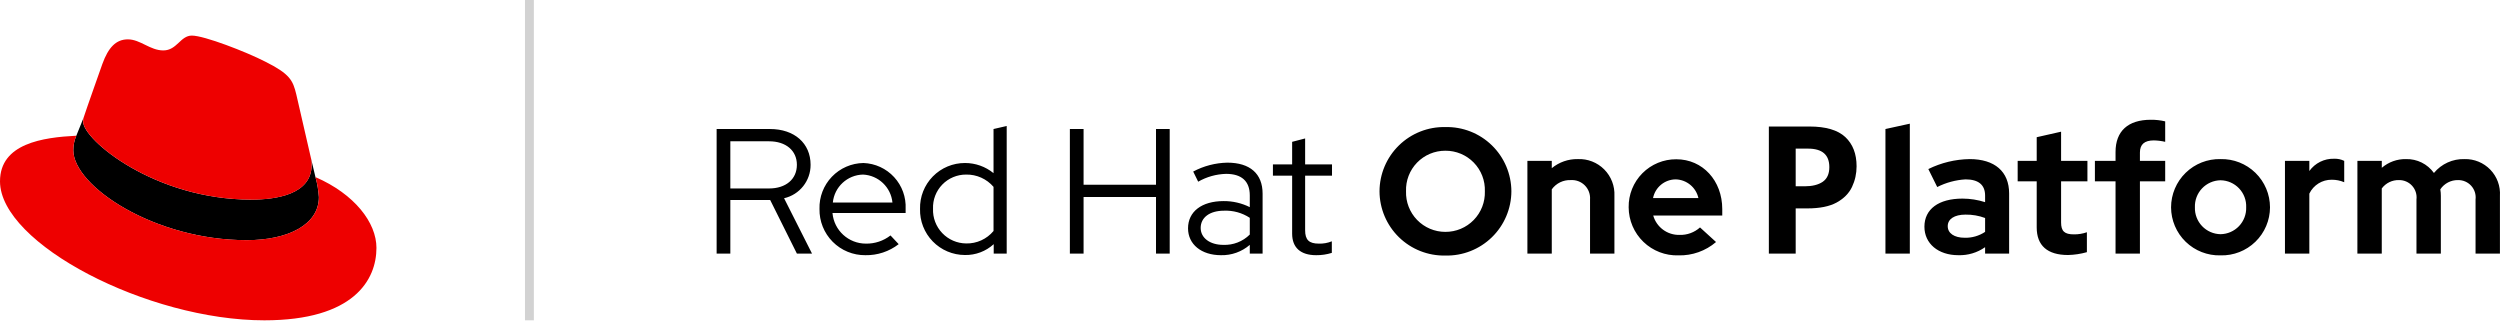
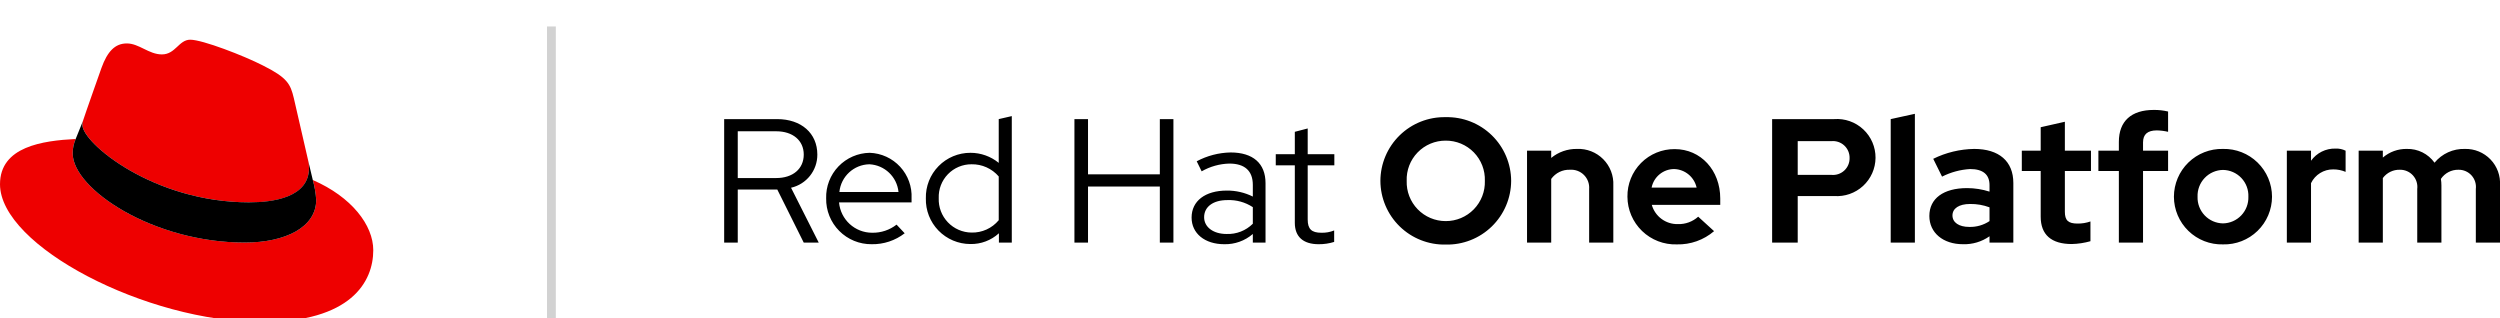
- <svg xmlns="http://www.w3.org/2000/svg" id="logo" width="280.968" height="36" viewBox="0 0 280.968 36">
-   <path id="Path_1791" data-name="Path 1791" d="M64.792,48.76a11.056,11.056,0,0,1,.385,2.251c0,3.111-3.5,4.838-8.1,4.838-10.394.007-19.5-6.082-19.5-10.107a4.1,4.1,0,0,1,.336-1.629l.814-2.013a1.428,1.428,0,0,0-.049.422c0,2.049,8.069,8.767,18.88,8.767,2.781,0,6.8-.573,6.8-3.88a3.11,3.11,0,0,0-.069-.76Z" transform="translate(-29.338 -28.855)" />
-   <path id="Path_1792" data-name="Path 1792" d="M28.723,18.942c2.781,0,6.8-.573,6.8-3.88a3.11,3.11,0,0,0-.069-.76L33.8,7.111c-.382-1.582-.718-2.3-3.5-3.689C28.149,2.32,23.453.5,22.063.5c-1.294,0-1.669,1.667-3.212,1.667-1.485,0-2.587-1.244-3.977-1.244-1.334,0-2.2.909-2.874,2.778,0,0-1.869,5.271-2.109,6.036a1.429,1.429,0,0,0-.049.431c0,2.049,8.069,8.767,18.88,8.767M35.954,16.4a11.055,11.055,0,0,1,.385,2.251c0,3.111-3.5,4.838-8.1,4.838-10.394.007-19.5-6.082-19.5-10.107a4.1,4.1,0,0,1,.336-1.629C5.339,11.944.5,12.611.5,16.882c0,7,16.58,15.618,29.708,15.618,10.065,0,12.6-4.551,12.6-8.144,0-2.827-2.445-6.036-6.853-7.951" transform="translate(-0.5 3.5)" fill="#e00" />
-   <path id="Path_1793" data-name="Path 1793" d="M1.54,0H3.08V-6.02H7.56l3,6.02h1.7L9.12-6.22A3.836,3.836,0,0,0,12.1-9.98C12.1-12.4,10.28-14,7.54-14h-6Zm5.9-12.62c1.88,0,3.12,1.04,3.12,2.64,0,1.62-1.24,2.66-3.12,2.66H3.08v-5.3ZM22-1.06l-.92-.98a4.366,4.366,0,0,1-2.76.92,3.765,3.765,0,0,1-3.76-3.44h8.22v-.46a4.917,4.917,0,0,0-1.29-3.572,4.917,4.917,0,0,0-3.45-1.588,5.014,5.014,0,0,0-3.55,1.546A5.014,5.014,0,0,0,13.1-5.02a5.106,5.106,0,0,0,1.481,3.691A5.106,5.106,0,0,0,18.26.18,5.931,5.931,0,0,0,22-1.06ZM18-8.88a3.488,3.488,0,0,1,3.3,3.14H14.6A3.486,3.486,0,0,1,18-8.88ZM32.68,0h1.46V-14.34L32.66-14v4.96a5.051,5.051,0,0,0-3.2-1.14,5.038,5.038,0,0,0-3.621,1.511A5.038,5.038,0,0,0,24.4-5.02a5.051,5.051,0,0,0,1.429,3.651A5.051,5.051,0,0,0,29.44.16a4.656,4.656,0,0,0,3.24-1.22ZM25.86-5.04A3.7,3.7,0,0,1,26.9-7.755,3.7,3.7,0,0,1,29.58-8.88,3.961,3.961,0,0,1,32.66-7.5v4.96a3.884,3.884,0,0,1-3.08,1.4A3.756,3.756,0,0,1,26.9-2.3,3.756,3.756,0,0,1,25.86-5.04ZM41.24,0h1.54V-6.36h8.14V0h1.54V-14H50.92v6.26H42.78V-14H41.24ZM58.22.18A4.773,4.773,0,0,0,61.46-.98V0H62.9V-6.74c0-2.24-1.42-3.48-3.96-3.48a8.511,8.511,0,0,0-3.84,1l.56,1.14a6.645,6.645,0,0,1,3.14-.88c1.74,0,2.66.82,2.66,2.42v1.32a6.492,6.492,0,0,0-2.94-.68c-2.46,0-4,1.18-4,3.06C54.52-1.04,56.02.18,58.22.18ZM55.94-2.88c0-1.18,1.02-1.94,2.62-1.94a4.9,4.9,0,0,1,2.9.8v1.88A3.993,3.993,0,0,1,58.48-.98C56.98-.98,55.94-1.76,55.94-2.88Zm10.28.64c0,1.58.96,2.42,2.7,2.42a5.681,5.681,0,0,0,1.76-.26v-1.3a3.573,3.573,0,0,1-1.46.26c-1.1,0-1.54-.42-1.54-1.5V-8.76H70.7v-1.26H67.68v-2.92l-1.46.38v2.54H64.06v1.26h2.16ZM90.86-7a7.25,7.25,0,0,0-2.194-5.168A7.25,7.25,0,0,0,83.44-14.22a7.245,7.245,0,0,0-5.215,2.058A7.245,7.245,0,0,0,76.04-7a7.245,7.245,0,0,0,2.185,5.162A7.245,7.245,0,0,0,83.44.22a7.25,7.25,0,0,0,5.226-2.052A7.25,7.25,0,0,0,90.86-7ZM87.88-7a4.421,4.421,0,0,1-1.251,3.223A4.421,4.421,0,0,1,83.44-2.44a4.417,4.417,0,0,1-3.177-1.343A4.417,4.417,0,0,1,79.02-7a4.4,4.4,0,0,1,1.238-3.222A4.4,4.4,0,0,1,83.44-11.56a4.409,4.409,0,0,1,3.193,1.333A4.409,4.409,0,0,1,87.88-7Zm4.78,7H95.4V-7.22a2.5,2.5,0,0,1,2.14-1.04,2.032,2.032,0,0,1,1.577.6A2.032,2.032,0,0,1,99.7-6.08V0h2.74V-6.48a3.953,3.953,0,0,0-1.146-2.979A3.953,3.953,0,0,0,98.32-10.62,4.473,4.473,0,0,0,95.4-9.6v-.82H92.66Zm21.2-1.3-1.8-1.64a3.28,3.28,0,0,1-2.3.84,3,3,0,0,1-2.96-2.18h7.76V-5c0-3.2-2.2-5.6-5.16-5.6a5.319,5.319,0,0,0-3.817,1.572A5.319,5.319,0,0,0,104.04-5.2,5.425,5.425,0,0,0,105.7-1.317,5.425,5.425,0,0,0,109.64.2a6.246,6.246,0,0,0,4.22-1.5Zm-4.52-7.04a2.688,2.688,0,0,1,2.54,2.1h-5.1a2.617,2.617,0,0,1,2.56-2.1Zm26.3-6.26-2.74.6V0h2.74ZM141.08.18a4.952,4.952,0,0,0,3.02-.9V0h2.7V-6.76c0-2.46-1.62-3.86-4.44-3.86a10.865,10.865,0,0,0-4.64,1.12l1,2.02a8.075,8.075,0,0,1,3.18-.86c1.46,0,2.2.62,2.2,1.82v.74a8.427,8.427,0,0,0-2.54-.4c-2.68,0-4.28,1.18-4.28,3.16C137.28-1.12,138.84.18,141.08.18ZM139.9-3.08c0-.8.74-1.3,2-1.3a6.054,6.054,0,0,1,2.2.38v1.56a3.945,3.945,0,0,1-2.3.66C140.64-1.78,139.9-2.28,139.9-3.08Zm10,.14c0,2.04,1.2,3.1,3.52,3.1a8.5,8.5,0,0,0,2.12-.32V-2.4a4.215,4.215,0,0,1-1.46.24c-1.06,0-1.44-.36-1.44-1.34V-8.12h2.96v-2.3h-2.96V-13.7l-2.74.62v2.66h-2.14v2.3h2.14Zm6.54-7.48v2.3h2.32V0h2.74V-8.12h2.84v-2.3H161.5v-.94c0-.92.52-1.36,1.56-1.36a6.05,6.05,0,0,1,1.28.16v-2.3a6.692,6.692,0,0,0-1.62-.18c-2.56,0-3.96,1.28-3.96,3.62v1ZM165-5.2a5.415,5.415,0,0,0,1.642,3.871A5.415,5.415,0,0,0,170.56.2a5.415,5.415,0,0,0,3.918-1.529A5.415,5.415,0,0,0,176.12-5.2a5.431,5.431,0,0,0-1.64-3.879,5.431,5.431,0,0,0-3.92-1.541,5.431,5.431,0,0,0-3.92,1.541A5.431,5.431,0,0,0,165-5.2Zm5.56,3.02a2.926,2.926,0,0,1-2.073-.906A2.926,2.926,0,0,1,167.68-5.2a2.932,2.932,0,0,1,.8-2.125,2.932,2.932,0,0,1,2.079-.915,2.919,2.919,0,0,1,2.083.911,2.919,2.919,0,0,1,.8,2.129,2.926,2.926,0,0,1-.807,2.114,2.926,2.926,0,0,1-2.073.906ZM177.8,0h2.74V-6.74a2.758,2.758,0,0,1,2.52-1.56,3.5,3.5,0,0,1,1.4.28v-2.4a2.361,2.361,0,0,0-1.14-.24,3.315,3.315,0,0,0-2.78,1.38v-1.14H177.8Zm8.14,0h2.74V-7.32a2.326,2.326,0,0,1,1.94-.94,1.945,1.945,0,0,1,1.476.644,1.945,1.945,0,0,1,.484,1.536V0h2.74V-6.48a4.43,4.43,0,0,0-.06-.74,2.346,2.346,0,0,1,2-1.04,1.945,1.945,0,0,1,1.476.644,1.945,1.945,0,0,1,.484,1.536V0h2.74V-6.48a3.887,3.887,0,0,0-1.077-2.948,3.887,3.887,0,0,0-2.9-1.192,4.287,4.287,0,0,0-3.44,1.56,3.741,3.741,0,0,0-3.14-1.56,4.053,4.053,0,0,0-2.72.98v-.78h-2.74Z" transform="translate(79 28.5)" />
-   <line id="Line_286" data-name="Line 286" y2="36" transform="translate(59.5)" fill="none" stroke="#d2d2d2" stroke-width="1" />
-   <text id="P" transform="translate(197 28.5)" font-size="20" font-family="RedHatDisplay-Bold, Red Hat Display" font-weight="700">
-     <tspan x="0" y="0">P</tspan>
-   </text>
+ <svg xmlns="http://www.w3.org/2000/svg" width="283.36" height="36" viewBox="0 0 283.36 36">
+   <g transform="translate(2967 -3890.5)">
+     <line y2="36" transform="translate(-2904.5 3893.5)" fill="none" stroke="#d2d2d2" stroke-width="1" />
+     <g transform="translate(-2967 3895)">
+       <path d="M28.723,18.942c2.781,0,6.8-.573,6.8-3.88a3.11,3.11,0,0,0-.069-.76L33.8,7.111c-.382-1.582-.718-2.3-3.5-3.689C28.149,2.32,23.453.5,22.063.5c-1.294,0-1.669,1.667-3.212,1.667-1.485,0-2.587-1.244-3.977-1.244-1.334,0-2.2.909-2.874,2.778,0,0-1.869,5.271-2.109,6.036a1.429,1.429,0,0,0-.049.431c0,2.049,8.069,8.767,18.88,8.767M35.954,16.4a11.055,11.055,0,0,1,.385,2.251c0,3.111-3.5,4.838-8.1,4.838-10.394.007-19.5-6.082-19.5-10.107a4.1,4.1,0,0,1,.336-1.629C5.339,11.944.5,12.611.5,16.882c0,7,16.58,15.618,29.708,15.618,10.065,0,12.6-4.551,12.6-8.144,0-2.827-2.445-6.036-6.853-7.951" transform="translate(-0.5 -0.5)" fill="#e00" />
+       <path d="M64.792,48.76a11.056,11.056,0,0,1,.385,2.251c0,3.111-3.5,4.838-8.1,4.838-10.394.007-19.5-6.082-19.5-10.107a4.1,4.1,0,0,1,.336-1.629l.814-2.013a1.428,1.428,0,0,0-.049.422c0,2.049,8.069,8.767,18.88,8.767,2.781,0,6.8-.573,6.8-3.88a3.11,3.11,0,0,0-.069-.76Z" transform="translate(-29.338 -32.856)" />
+     </g>
+     <path d="M1.54,0H3.08V-6.02H7.56l3,6.02h1.7L9.12-6.22A3.836,3.836,0,0,0,12.1-9.98C12.1-12.4,10.28-14,7.54-14h-6Zm5.9-12.62c1.88,0,3.12,1.04,3.12,2.64,0,1.62-1.24,2.66-3.12,2.66H3.08v-5.3ZM22-1.06l-.92-.98a4.366,4.366,0,0,1-2.76.92,3.765,3.765,0,0,1-3.76-3.44h8.22v-.46a4.917,4.917,0,0,0-4.74-5.16A5.014,5.014,0,0,0,13.1-5.02,5.106,5.106,0,0,0,18.26.18,5.931,5.931,0,0,0,22-1.06ZM18-8.88a3.488,3.488,0,0,1,3.3,3.14H14.6A3.486,3.486,0,0,1,18-8.88ZM32.68,0h1.46V-14.34L32.66-14v4.96a5.051,5.051,0,0,0-3.2-1.14A5.038,5.038,0,0,0,24.4-5.02,5.051,5.051,0,0,0,29.44.16a4.656,4.656,0,0,0,3.24-1.22ZM25.86-5.04a3.7,3.7,0,0,1,3.72-3.84A3.961,3.961,0,0,1,32.66-7.5v4.96a3.884,3.884,0,0,1-3.08,1.4A3.756,3.756,0,0,1,25.86-5.04ZM41.24,0h1.54V-6.36h8.14V0h1.54V-14H50.92v6.26H42.78V-14H41.24ZM58.22.18A4.773,4.773,0,0,0,61.46-.98V0H62.9V-6.74c0-2.24-1.42-3.48-3.96-3.48a8.511,8.511,0,0,0-3.84,1l.56,1.14a6.645,6.645,0,0,1,3.14-.88c1.74,0,2.66.82,2.66,2.42v1.32a6.492,6.492,0,0,0-2.94-.68c-2.46,0-4,1.18-4,3.06C54.52-1.04,56.02.18,58.22.18ZM55.94-2.88c0-1.18,1.02-1.94,2.62-1.94a4.9,4.9,0,0,1,2.9.8v1.88A3.993,3.993,0,0,1,58.48-.98C56.98-.98,55.94-1.76,55.94-2.88Zm10.28.64c0,1.58.96,2.42,2.7,2.42a5.681,5.681,0,0,0,1.76-.26v-1.3a3.573,3.573,0,0,1-1.46.26c-1.1,0-1.54-.42-1.54-1.5V-8.76H70.7v-1.26H67.68v-2.92l-1.46.38v2.54H64.06v1.26h2.16ZM90.74-7a7.25,7.25,0,0,0-7.42-7.22A7.245,7.245,0,0,0,75.92-7,7.245,7.245,0,0,0,83.32.22,7.25,7.25,0,0,0,90.74-7ZM87.76-7a4.421,4.421,0,0,1-4.44,4.56A4.417,4.417,0,0,1,78.9-7a4.4,4.4,0,0,1,4.42-4.56A4.409,4.409,0,0,1,87.76-7Zm4.78,7h2.74V-7.22a2.5,2.5,0,0,1,2.14-1.04,2.032,2.032,0,0,1,2.16,2.18V0h2.74V-6.48a3.953,3.953,0,0,0-4.12-4.14A4.473,4.473,0,0,0,95.28-9.6v-.82H92.54Zm21.2-1.3-1.8-1.64a3.28,3.28,0,0,1-2.3.84,3,3,0,0,1-2.96-2.18h7.76V-5c0-3.2-2.2-5.6-5.16-5.6a5.319,5.319,0,0,0-5.36,5.4,5.425,5.425,0,0,0,5.6,5.4A6.246,6.246,0,0,0,113.74-1.3Zm-4.52-7.04a2.688,2.688,0,0,1,2.54,2.1h-5.1A2.617,2.617,0,0,1,109.22-8.34ZM120.32,0h2.9V-5.28h4.12a4.377,4.377,0,0,0,4.7-4.32,4.37,4.37,0,0,0-4.7-4.4h-7.02Zm6.7-11.5a1.883,1.883,0,0,1,2.08,1.92,1.879,1.879,0,0,1-2.08,1.9h-3.8V-11.5Zm9.48-3.1-2.74.6V0h2.74ZM141.94.18a4.952,4.952,0,0,0,3.02-.9V0h2.7V-6.76c0-2.46-1.62-3.86-4.44-3.86a10.865,10.865,0,0,0-4.64,1.12l1,2.02a8.075,8.075,0,0,1,3.18-.86c1.46,0,2.2.62,2.2,1.82v.74a8.427,8.427,0,0,0-2.54-.4c-2.68,0-4.28,1.18-4.28,3.16C138.14-1.12,139.7.18,141.94.18Zm-1.18-3.26c0-.8.74-1.3,2-1.3a6.054,6.054,0,0,1,2.2.38v1.56a3.945,3.945,0,0,1-2.3.66C141.5-1.78,140.76-2.28,140.76-3.08Zm10,.14c0,2.04,1.2,3.1,3.52,3.1a8.5,8.5,0,0,0,2.12-.32V-2.4a4.215,4.215,0,0,1-1.46.24c-1.06,0-1.44-.36-1.44-1.34V-8.12h2.96v-2.3H153.5V-13.7l-2.74.62v2.66h-2.14v2.3h2.14Zm6.54-7.48v2.3h2.32V0h2.74V-8.12h2.84v-2.3h-2.84v-.94c0-.92.52-1.36,1.56-1.36a6.05,6.05,0,0,1,1.28.16v-2.3a6.692,6.692,0,0,0-1.62-.18c-2.56,0-3.96,1.28-3.96,3.62v1Zm8.56,5.22A5.415,5.415,0,0,0,171.42.2a5.415,5.415,0,0,0,5.56-5.4,5.431,5.431,0,0,0-5.56-5.42A5.431,5.431,0,0,0,165.86-5.2Zm5.56,3.02a2.926,2.926,0,0,1-2.88-3.02,2.932,2.932,0,0,1,2.88-3.04A2.919,2.919,0,0,1,174.3-5.2,2.926,2.926,0,0,1,171.42-2.18ZM178.66,0h2.74V-6.74a2.758,2.758,0,0,1,2.52-1.56,3.5,3.5,0,0,1,1.4.28v-2.4a2.361,2.361,0,0,0-1.14-.24,3.315,3.315,0,0,0-2.78,1.38v-1.14h-2.74Zm8.14,0h2.74V-7.32a2.326,2.326,0,0,1,1.94-.94,1.945,1.945,0,0,1,1.96,2.18V0h2.74V-6.48a4.434,4.434,0,0,0-.06-.74,2.346,2.346,0,0,1,2-1.04,1.945,1.945,0,0,1,1.96,2.18V0h2.74V-6.48a3.887,3.887,0,0,0-3.98-4.14,4.287,4.287,0,0,0-3.44,1.56,3.74,3.74,0,0,0-3.14-1.56,4.053,4.053,0,0,0-2.72.98v-.78H186.8Z" transform="translate(-2886.46 3918)" />
+   </g>
</svg>
